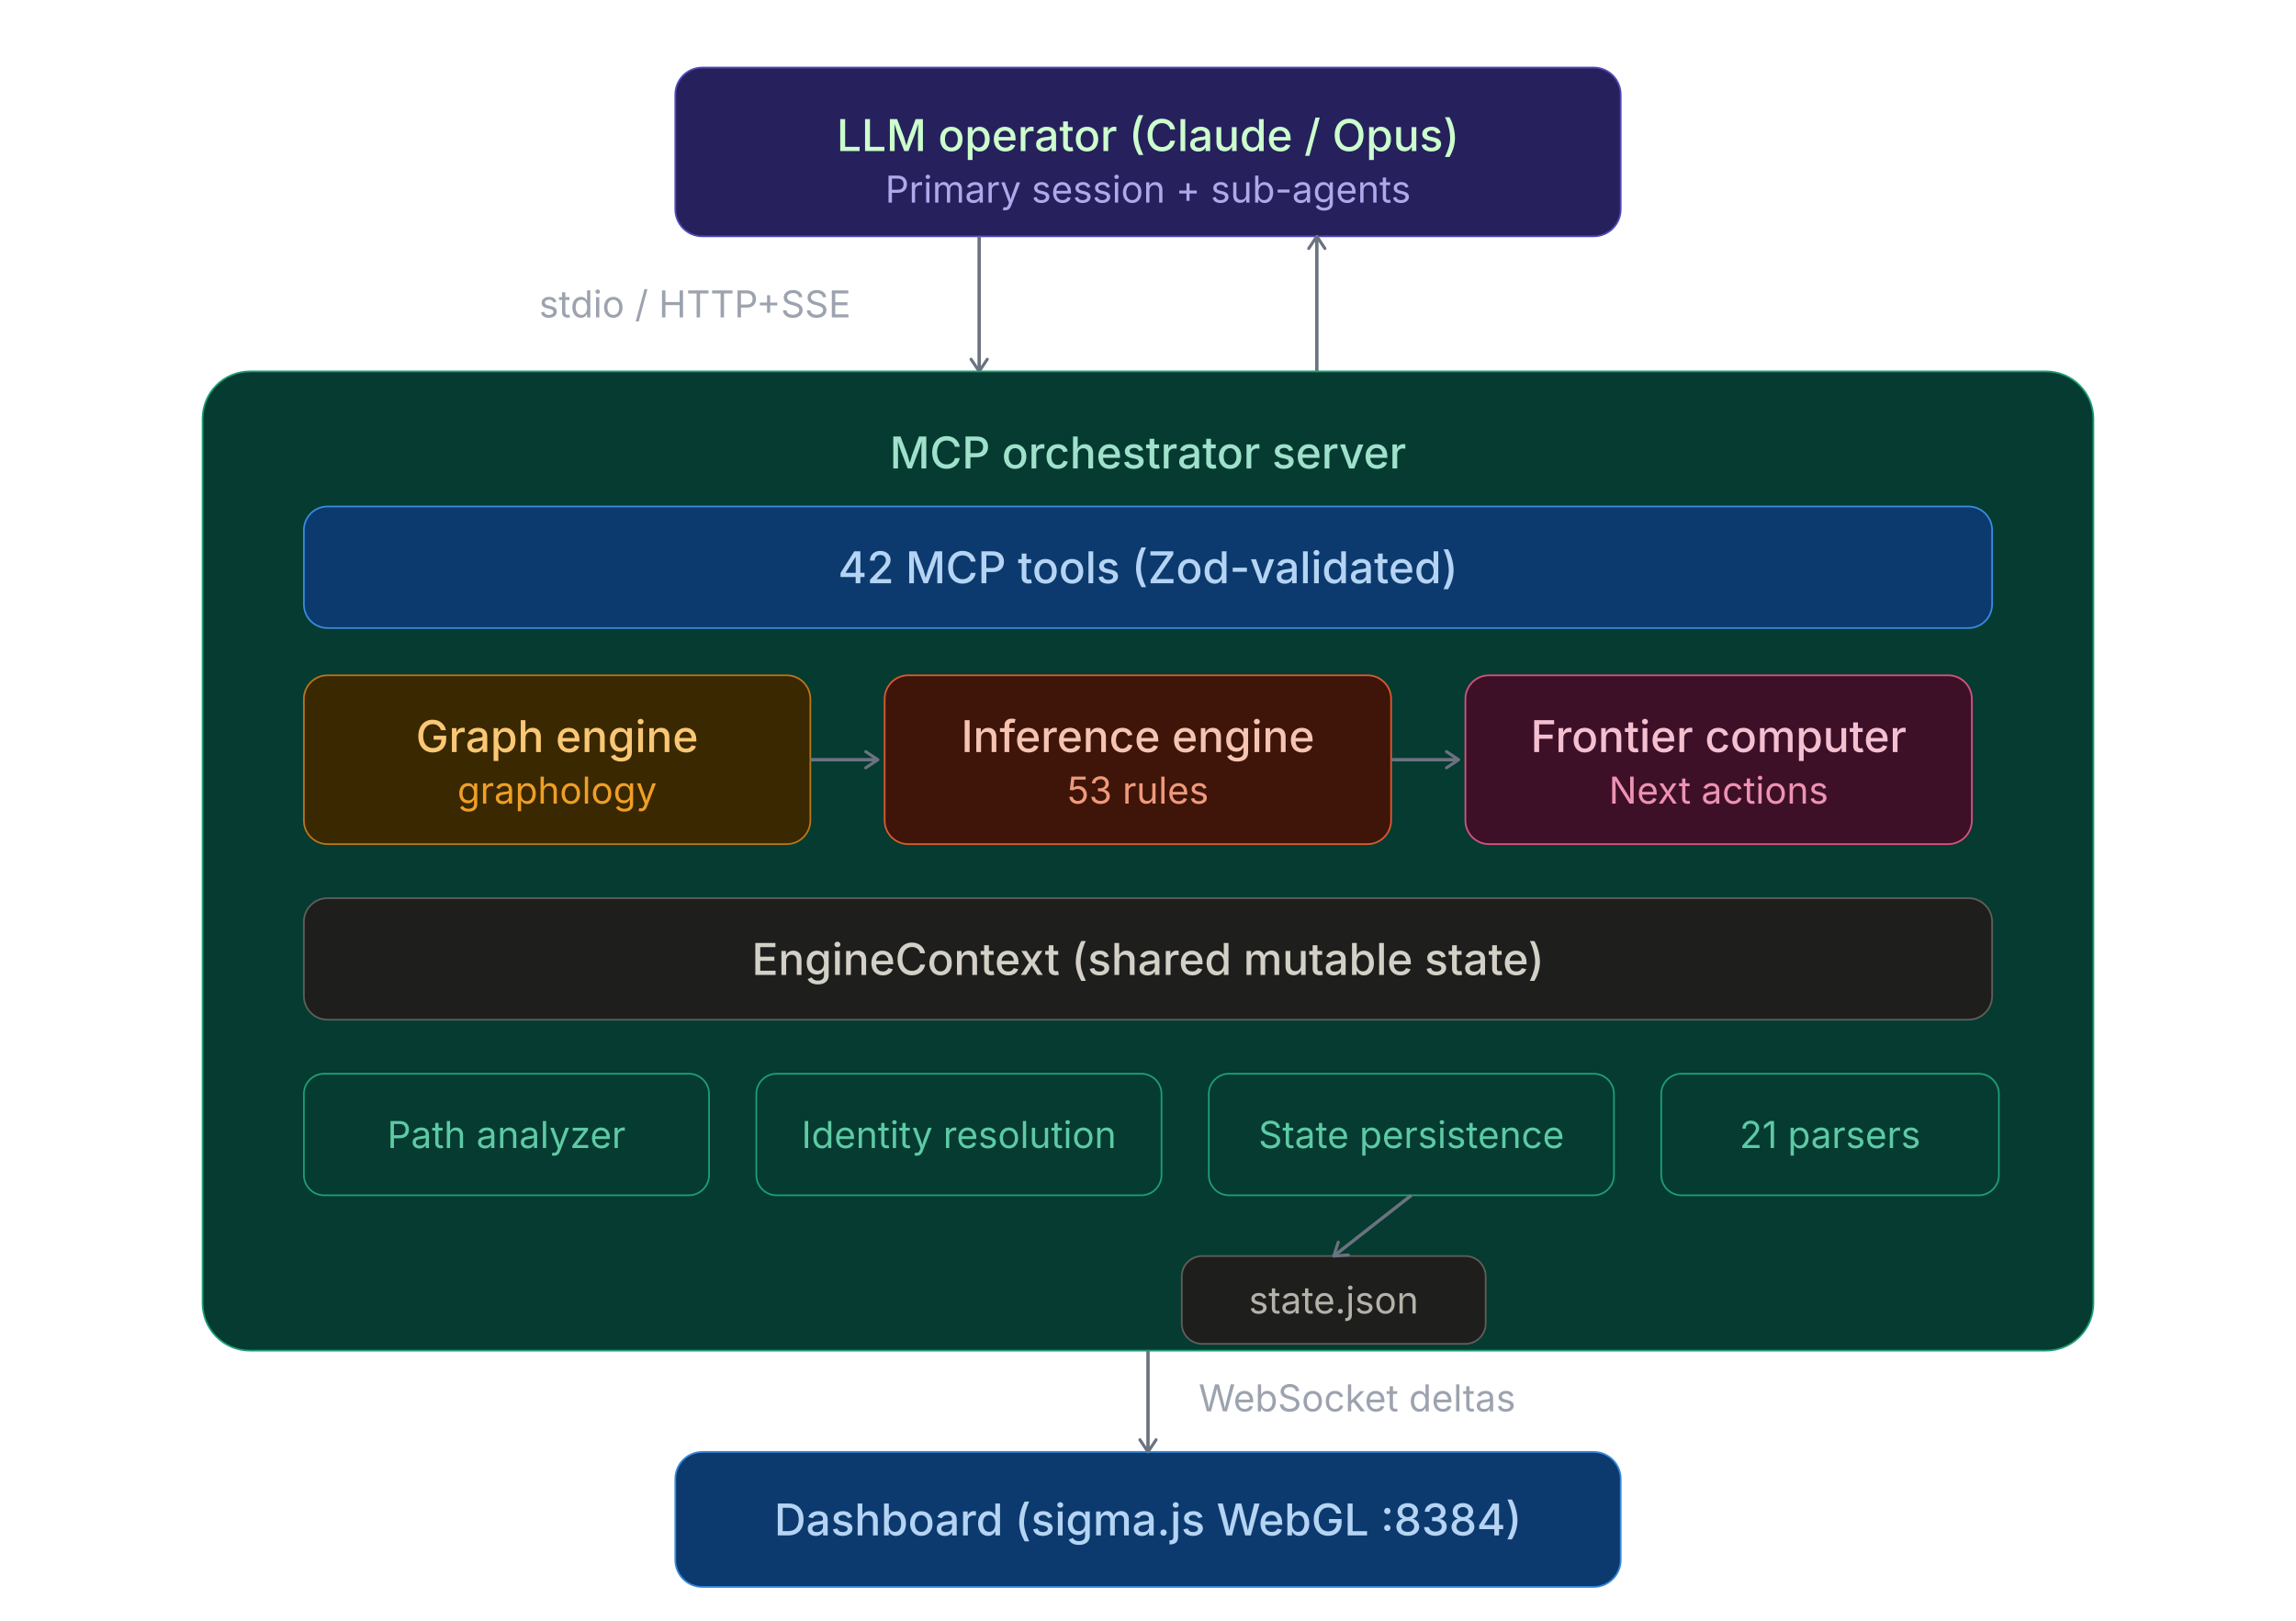
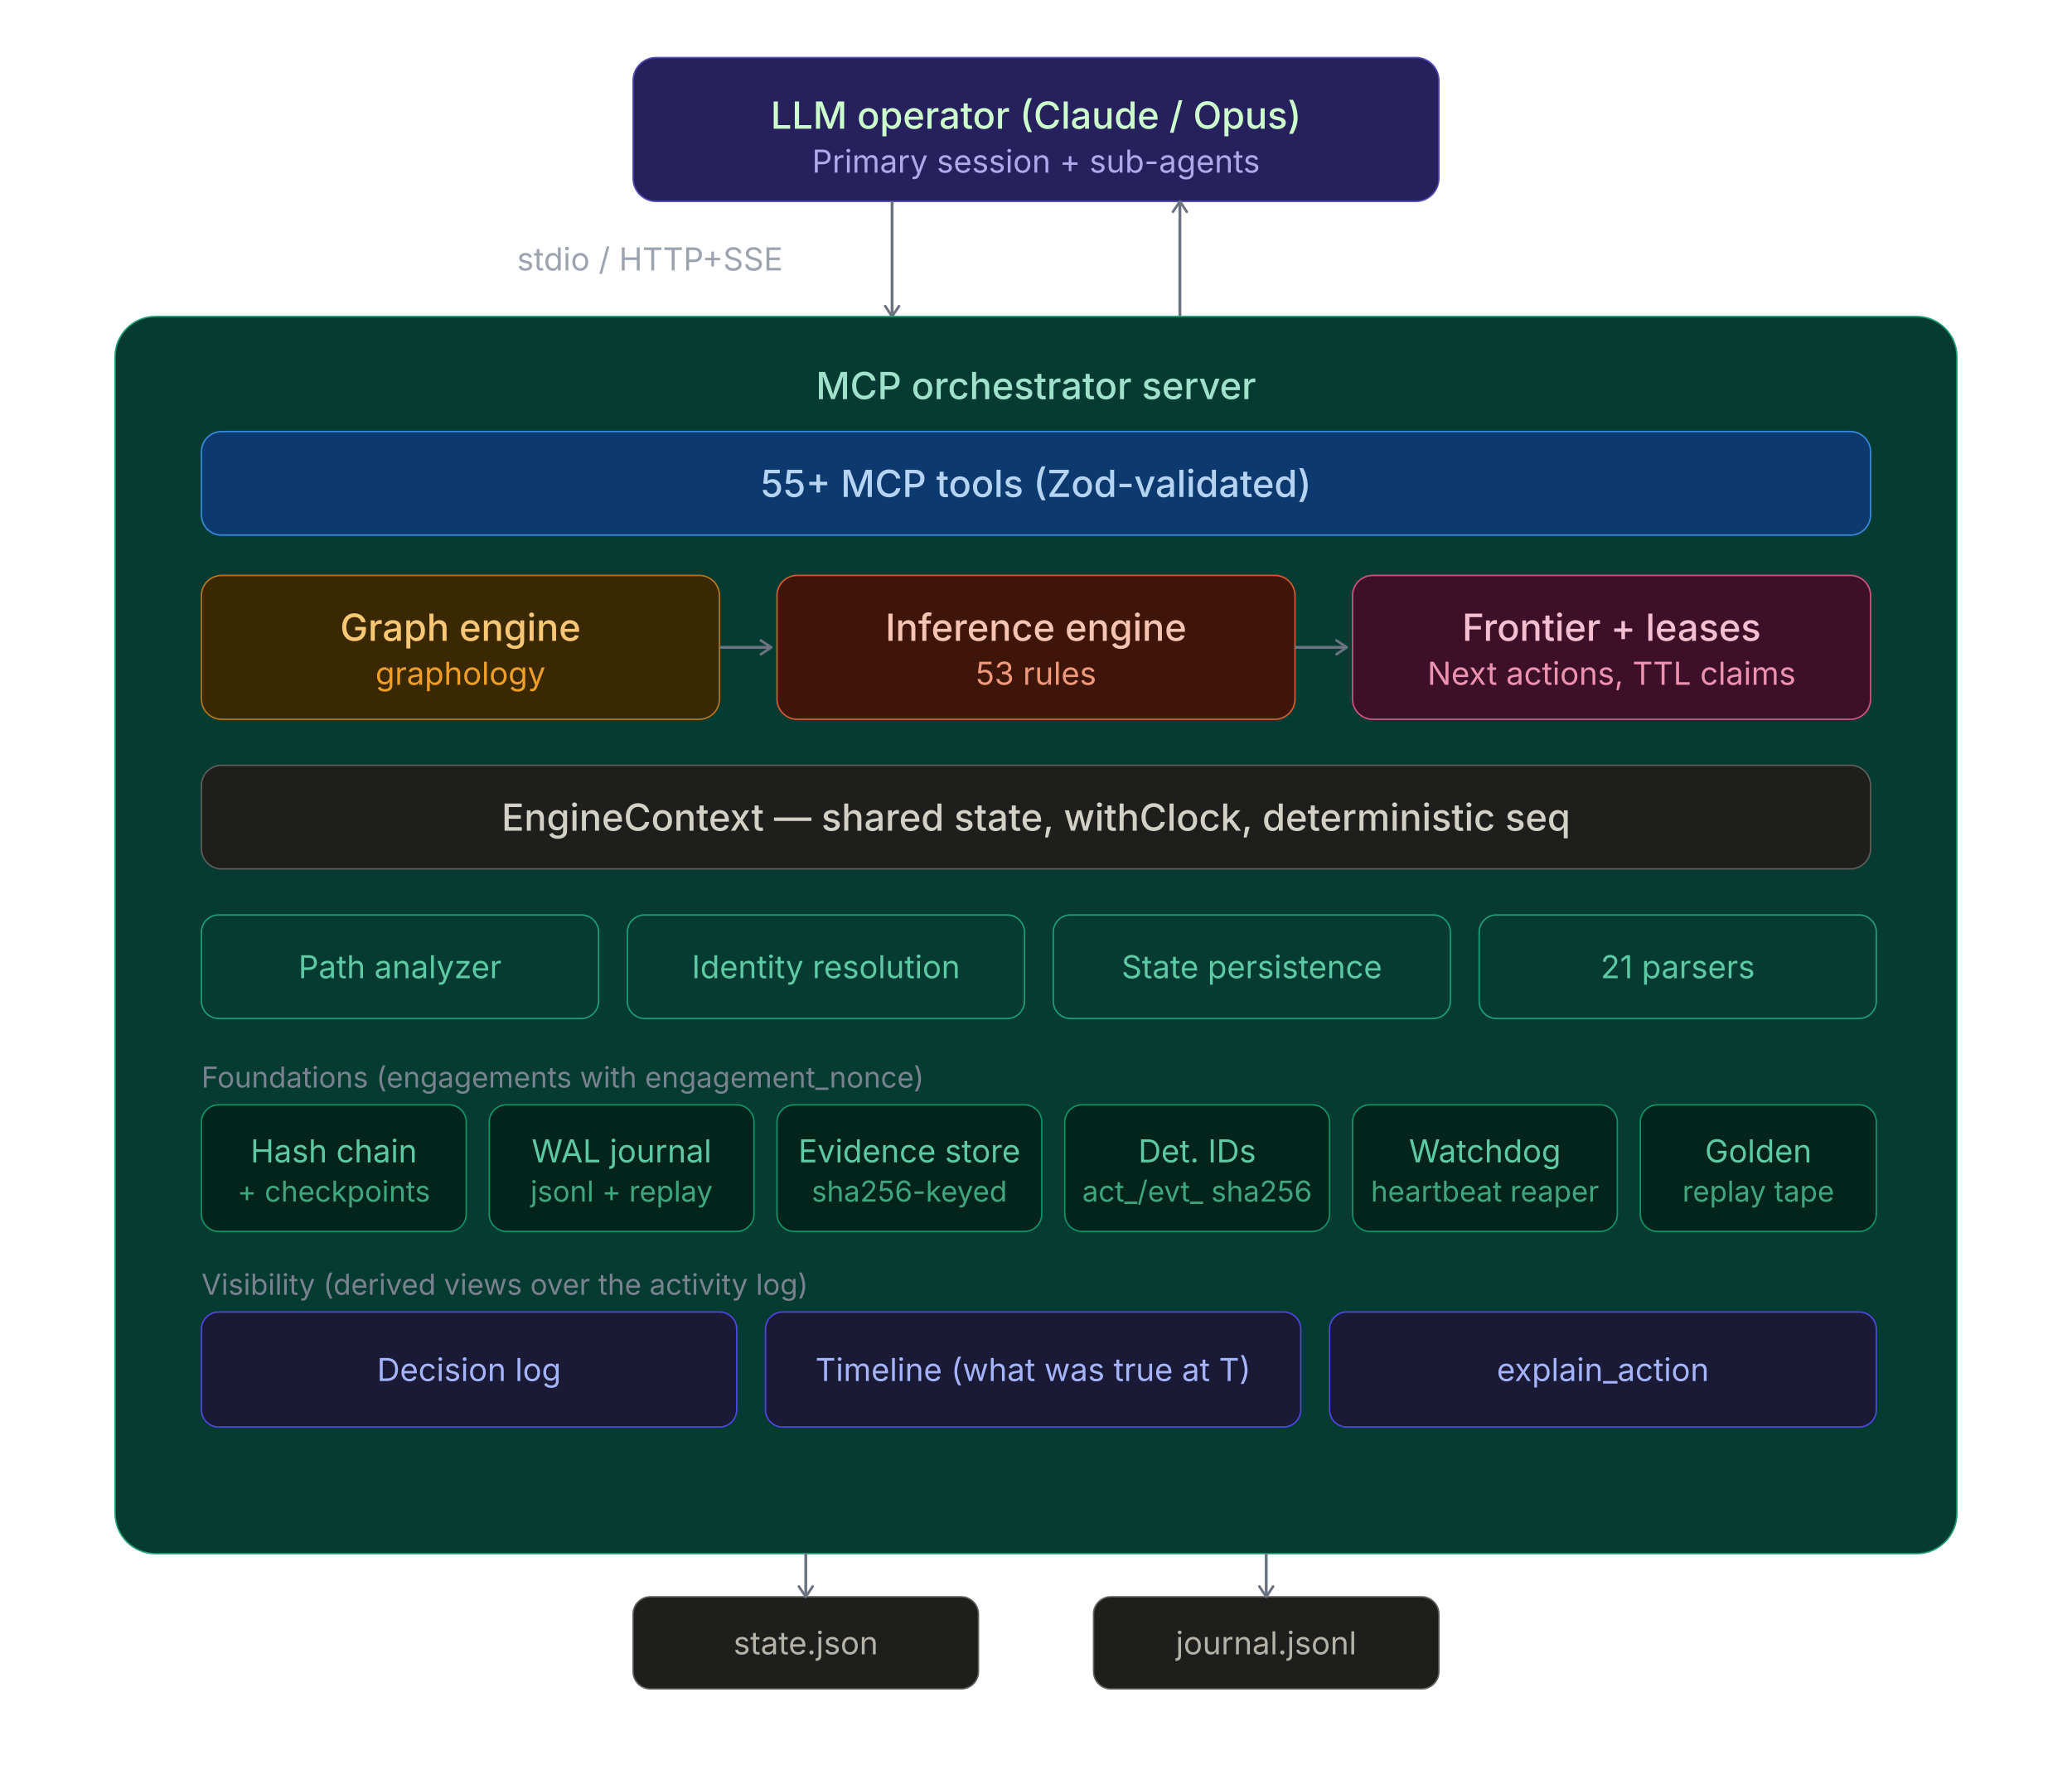
- <svg xmlns="http://www.w3.org/2000/svg" viewBox="0 0 680 480">
+ <svg xmlns="http://www.w3.org/2000/svg" viewBox="0 0 720 620">
  <style>
  text{font-family:'Inter',-apple-system,BlinkMacSystemFont,sans-serif}
  .th{font-size:13px;font-weight:500;fill:#e0e0e0}
  .ts{font-size:11px;fill:#9ca3af}
+   .tx{font-size:10px;fill:#7a8290}
  .arr{stroke:#6b7280;stroke-width:1}
  .n-purple rect{fill:#26215C;stroke:#534AB7;stroke-width:.5}
  .n-purple .th{fill:#CCFFCC}.n-purple .ts{fill:#AFA9EC}
  .n-blue rect{fill:#0C3A6E;stroke:#378ADD;stroke-width:.5}
  .n-blue .th{fill:#B5D4F4}.n-blue .ts{fill:#85B7EB}
  .n-teal rect{fill:#053B30;stroke:#1D9E75;stroke-width:.5}
  .n-teal .th{fill:#9FE1CB}.n-teal .ts{fill:#5DCAA5}
  .n-amber rect{fill:#3A2800;stroke:#BA7517;stroke-width:.5}
  .n-amber .th{fill:#FAC775}.n-amber .ts{fill:#EF9F27}
  .n-coral rect{fill:#3E1508;stroke:#D85A30;stroke-width:.5}
  .n-coral .th{fill:#F5C4B3}.n-coral .ts{fill:#F0997B}
  .n-pink rect{fill:#3E1028;stroke:#D4537E;stroke-width:.5}
  .n-pink .th{fill:#F4C0D1}.n-pink .ts{fill:#ED93B1}
  .n-gray rect{fill:#1e1e1c;stroke:#5F5E5A;stroke-width:.5}
  .n-gray .th{fill:#D3D1C7}.n-gray .ts{fill:#B4B2A9}
-   .n-red rect{fill:#3A0F0F;stroke:#A32D2D;stroke-width:.5}
-   .n-red .th{fill:#F7C1C1}.n-red .ts{fill:#F09595}
+   .n-emerald rect{fill:#03241B;stroke:#0E9468;stroke-width:.5}
+   .n-emerald .th{fill:#A8EBD0}.n-emerald .ts{fill:#5DCAA5}.n-emerald .tx{fill:#3FA67E}
+   .n-violet rect{fill:#1A1A36;stroke:#4F46E5;stroke-width:.5}
+   .n-violet .th{fill:#C7D2FE}.n-violet .ts{fill:#A5B4FC}
</style>
  <rect width="100%" height="100%" fill="transparent" rx="6" />
  <defs>
    <marker id="arr" viewBox="0 0 10 10" refX="8" refY="5" markerWidth="6" markerHeight="6" orient="auto-start-reverse">
      <path d="M2 1L8 5L2 9" fill="none" stroke="context-stroke" stroke-width="1.5" stroke-linecap="round" stroke-linejoin="round" />
    </marker>
  </defs>
  <g class="n-purple">
-     <rect x="200" y="20" width="280" height="50" rx="8" />
-     <text class="th" x="340" y="40" text-anchor="middle" dominant-baseline="central">LLM operator (Claude / Opus)</text>
-     <text class="ts" x="340" y="56" text-anchor="middle" dominant-baseline="central">Primary session + sub-agents</text>
+     <rect x="220" y="20" width="280" height="50" rx="8" />
+     <text class="th" x="360" y="40" text-anchor="middle" dominant-baseline="central">LLM operator (Claude / Opus)</text>
+     <text class="ts" x="360" y="56" text-anchor="middle" dominant-baseline="central">Primary session + sub-agents</text>
  </g>
-   <line x1="290" y1="70" x2="290" y2="110" class="arr" marker-end="url(#arr)" />
-   <line x1="390" y1="110" x2="390" y2="70" class="arr" marker-end="url(#arr)" />
-   <text class="ts" x="252" y="94" text-anchor="end">stdio / HTTP+SSE</text>
+   <line x1="310" y1="70" x2="310" y2="110" class="arr" marker-end="url(#arr)" />
+   <line x1="410" y1="110" x2="410" y2="70" class="arr" marker-end="url(#arr)" />
+   <text class="ts" x="272" y="94" text-anchor="end">stdio / HTTP+SSE</text>
  <g class="n-teal">
-     <rect x="60" y="110" width="560" height="290" rx="14" />
-     <text class="th" x="340" y="134" text-anchor="middle" dominant-baseline="central">MCP orchestrator server</text>
+     <rect x="40" y="110" width="640" height="430" rx="14" />
+     <text class="th" x="360" y="134" text-anchor="middle" dominant-baseline="central">MCP orchestrator server</text>
  </g>
  <g class="n-blue">
-     <rect x="90" y="150" width="500" height="36" rx="7" />
-     <text class="th" x="340" y="168" text-anchor="middle" dominant-baseline="central">42 MCP tools (Zod-validated)</text>
+     <rect x="70" y="150" width="580" height="36" rx="7" />
+     <text class="th" x="360" y="168" text-anchor="middle" dominant-baseline="central">55+ MCP tools (Zod-validated)</text>
  </g>
  <g class="n-amber">
-     <rect x="90" y="200" width="150" height="50" rx="7" />
-     <text class="th" x="165" y="218" text-anchor="middle" dominant-baseline="central">Graph engine</text>
-     <text class="ts" x="165" y="234" text-anchor="middle" dominant-baseline="central">graphology</text>
+     <rect x="70" y="200" width="180" height="50" rx="7" />
+     <text class="th" x="160" y="218" text-anchor="middle" dominant-baseline="central">Graph engine</text>
+     <text class="ts" x="160" y="234" text-anchor="middle" dominant-baseline="central">graphology</text>
  </g>
  <g class="n-coral">
-     <rect x="262" y="200" width="150" height="50" rx="7" />
-     <text class="th" x="337" y="218" text-anchor="middle" dominant-baseline="central">Inference engine</text>
-     <text class="ts" x="337" y="234" text-anchor="middle" dominant-baseline="central">53 rules</text>
+     <rect x="270" y="200" width="180" height="50" rx="7" />
+     <text class="th" x="360" y="218" text-anchor="middle" dominant-baseline="central">Inference engine</text>
+     <text class="ts" x="360" y="234" text-anchor="middle" dominant-baseline="central">53 rules</text>
  </g>
  <g class="n-pink">
-     <rect x="434" y="200" width="150" height="50" rx="7" />
-     <text class="th" x="509" y="218" text-anchor="middle" dominant-baseline="central">Frontier computer</text>
-     <text class="ts" x="509" y="234" text-anchor="middle" dominant-baseline="central">Next actions</text>
+     <rect x="470" y="200" width="180" height="50" rx="7" />
+     <text class="th" x="560" y="218" text-anchor="middle" dominant-baseline="central">Frontier + leases</text>
+     <text class="ts" x="560" y="234" text-anchor="middle" dominant-baseline="central">Next actions, TTL claims</text>
  </g>
-   <line x1="240" y1="225" x2="260" y2="225" class="arr" marker-end="url(#arr)" />
-   <line x1="412" y1="225" x2="432" y2="225" class="arr" marker-end="url(#arr)" />
+   <line x1="250" y1="225" x2="268" y2="225" class="arr" marker-end="url(#arr)" />
+   <line x1="450" y1="225" x2="468" y2="225" class="arr" marker-end="url(#arr)" />
  <g class="n-gray">
-     <rect x="90" y="266" width="500" height="36" rx="7" />
-     <text class="th" x="340" y="284" text-anchor="middle" dominant-baseline="central">EngineContext (shared mutable state)</text>
+     <rect x="70" y="266" width="580" height="36" rx="7" />
+     <text class="th" x="360" y="284" text-anchor="middle" dominant-baseline="central">EngineContext — shared state, withClock, deterministic seq</text>
  </g>
  <g class="n-teal">
-     <rect x="90" y="318" width="120" height="36" rx="6" />
-     <text class="ts" x="150" y="336" text-anchor="middle" dominant-baseline="central">Path analyzer</text>
+     <rect x="70" y="318" width="138" height="36" rx="6" />
+     <text class="ts" x="139" y="336" text-anchor="middle" dominant-baseline="central">Path analyzer</text>
  </g>
  <g class="n-teal">
-     <rect x="224" y="318" width="120" height="36" rx="6" />
-     <text class="ts" x="284" y="336" text-anchor="middle" dominant-baseline="central">Identity resolution</text>
+     <rect x="218" y="318" width="138" height="36" rx="6" />
+     <text class="ts" x="287" y="336" text-anchor="middle" dominant-baseline="central">Identity resolution</text>
  </g>
  <g class="n-teal">
-     <rect x="358" y="318" width="120" height="36" rx="6" />
-     <text class="ts" x="418" y="336" text-anchor="middle" dominant-baseline="central">State persistence</text>
+     <rect x="366" y="318" width="138" height="36" rx="6" />
+     <text class="ts" x="435" y="336" text-anchor="middle" dominant-baseline="central">State persistence</text>
  </g>
  <g class="n-teal">
-     <rect x="492" y="318" width="100" height="36" rx="6" />
-     <text class="ts" x="542" y="336" text-anchor="middle" dominant-baseline="central">21 parsers</text>
+     <rect x="514" y="318" width="138" height="36" rx="6" />
+     <text class="ts" x="583" y="336" text-anchor="middle" dominant-baseline="central">21 parsers</text>
+   </g>
+   <text class="tx" x="70" y="378" text-anchor="start">Foundations (engagements with engagement_nonce)</text>
+   <g class="n-emerald">
+     <rect x="70" y="384" width="92" height="44" rx="6" />
+     <text class="ts" x="116" y="400" text-anchor="middle" dominant-baseline="central">Hash chain</text>
+     <text class="tx" x="116" y="414" text-anchor="middle" dominant-baseline="central">+ checkpoints</text>
+   </g>
+   <g class="n-emerald">
+     <rect x="170" y="384" width="92" height="44" rx="6" />
+     <text class="ts" x="216" y="400" text-anchor="middle" dominant-baseline="central">WAL journal</text>
+     <text class="tx" x="216" y="414" text-anchor="middle" dominant-baseline="central">jsonl + replay</text>
+   </g>
+   <g class="n-emerald">
+     <rect x="270" y="384" width="92" height="44" rx="6" />
+     <text class="ts" x="316" y="400" text-anchor="middle" dominant-baseline="central">Evidence store</text>
+     <text class="tx" x="316" y="414" text-anchor="middle" dominant-baseline="central">sha256-keyed</text>
+   </g>
+   <g class="n-emerald">
+     <rect x="370" y="384" width="92" height="44" rx="6" />
+     <text class="ts" x="416" y="400" text-anchor="middle" dominant-baseline="central">Det. IDs</text>
+     <text class="tx" x="416" y="414" text-anchor="middle" dominant-baseline="central">act_/evt_ sha256</text>
+   </g>
+   <g class="n-emerald">
+     <rect x="470" y="384" width="92" height="44" rx="6" />
+     <text class="ts" x="516" y="400" text-anchor="middle" dominant-baseline="central">Watchdog</text>
+     <text class="tx" x="516" y="414" text-anchor="middle" dominant-baseline="central">heartbeat reaper</text>
+   </g>
+   <g class="n-emerald">
+     <rect x="570" y="384" width="82" height="44" rx="6" />
+     <text class="ts" x="611" y="400" text-anchor="middle" dominant-baseline="central">Golden</text>
+     <text class="tx" x="611" y="414" text-anchor="middle" dominant-baseline="central">replay tape</text>
+   </g>
+   <text class="tx" x="70" y="450" text-anchor="start">Visibility (derived views over the activity log)</text>
+   <g class="n-violet">
+     <rect x="70" y="456" width="186" height="40" rx="6" />
+     <text class="ts" x="163" y="476" text-anchor="middle" dominant-baseline="central">Decision log</text>
+   </g>
+   <g class="n-violet">
+     <rect x="266" y="456" width="186" height="40" rx="6" />
+     <text class="ts" x="359" y="476" text-anchor="middle" dominant-baseline="central">Timeline (what was true at T)</text>
+   </g>
+   <g class="n-violet">
+     <rect x="462" y="456" width="190" height="40" rx="6" />
+     <text class="ts" x="557" y="476" text-anchor="middle" dominant-baseline="central">explain_action</text>
  </g>
  <g class="n-gray">
-     <rect x="350" y="372" width="90" height="26" rx="6" />
-     <text class="ts" x="395" y="385" text-anchor="middle" dominant-baseline="central">state.json</text>
+     <rect x="220" y="555" width="120" height="32" rx="6" />
+     <text class="ts" x="280" y="571" text-anchor="middle" dominant-baseline="central">state.json</text>
  </g>
-   <line x1="418" y1="354" x2="395" y2="372" class="arr" marker-end="url(#arr)" />
-   <g class="n-blue">
-     <rect x="200" y="430" width="280" height="40" rx="8" />
-     <text class="th" x="340" y="450" text-anchor="middle" dominant-baseline="central">Dashboard (sigma.js WebGL :8384)</text>
+   <g class="n-gray">
+     <rect x="380" y="555" width="120" height="32" rx="6" />
+     <text class="ts" x="440" y="571" text-anchor="middle" dominant-baseline="central">journal.jsonl</text>
  </g>
-   <line x1="340" y1="400" x2="340" y2="430" class="arr" marker-end="url(#arr)" />
-   <text class="ts" x="355" y="418" text-anchor="start">WebSocket deltas</text>
+   <line x1="280" y1="540" x2="280" y2="555" class="arr" marker-end="url(#arr)" />
+   <line x1="440" y1="540" x2="440" y2="555" class="arr" marker-end="url(#arr)" />
</svg>
